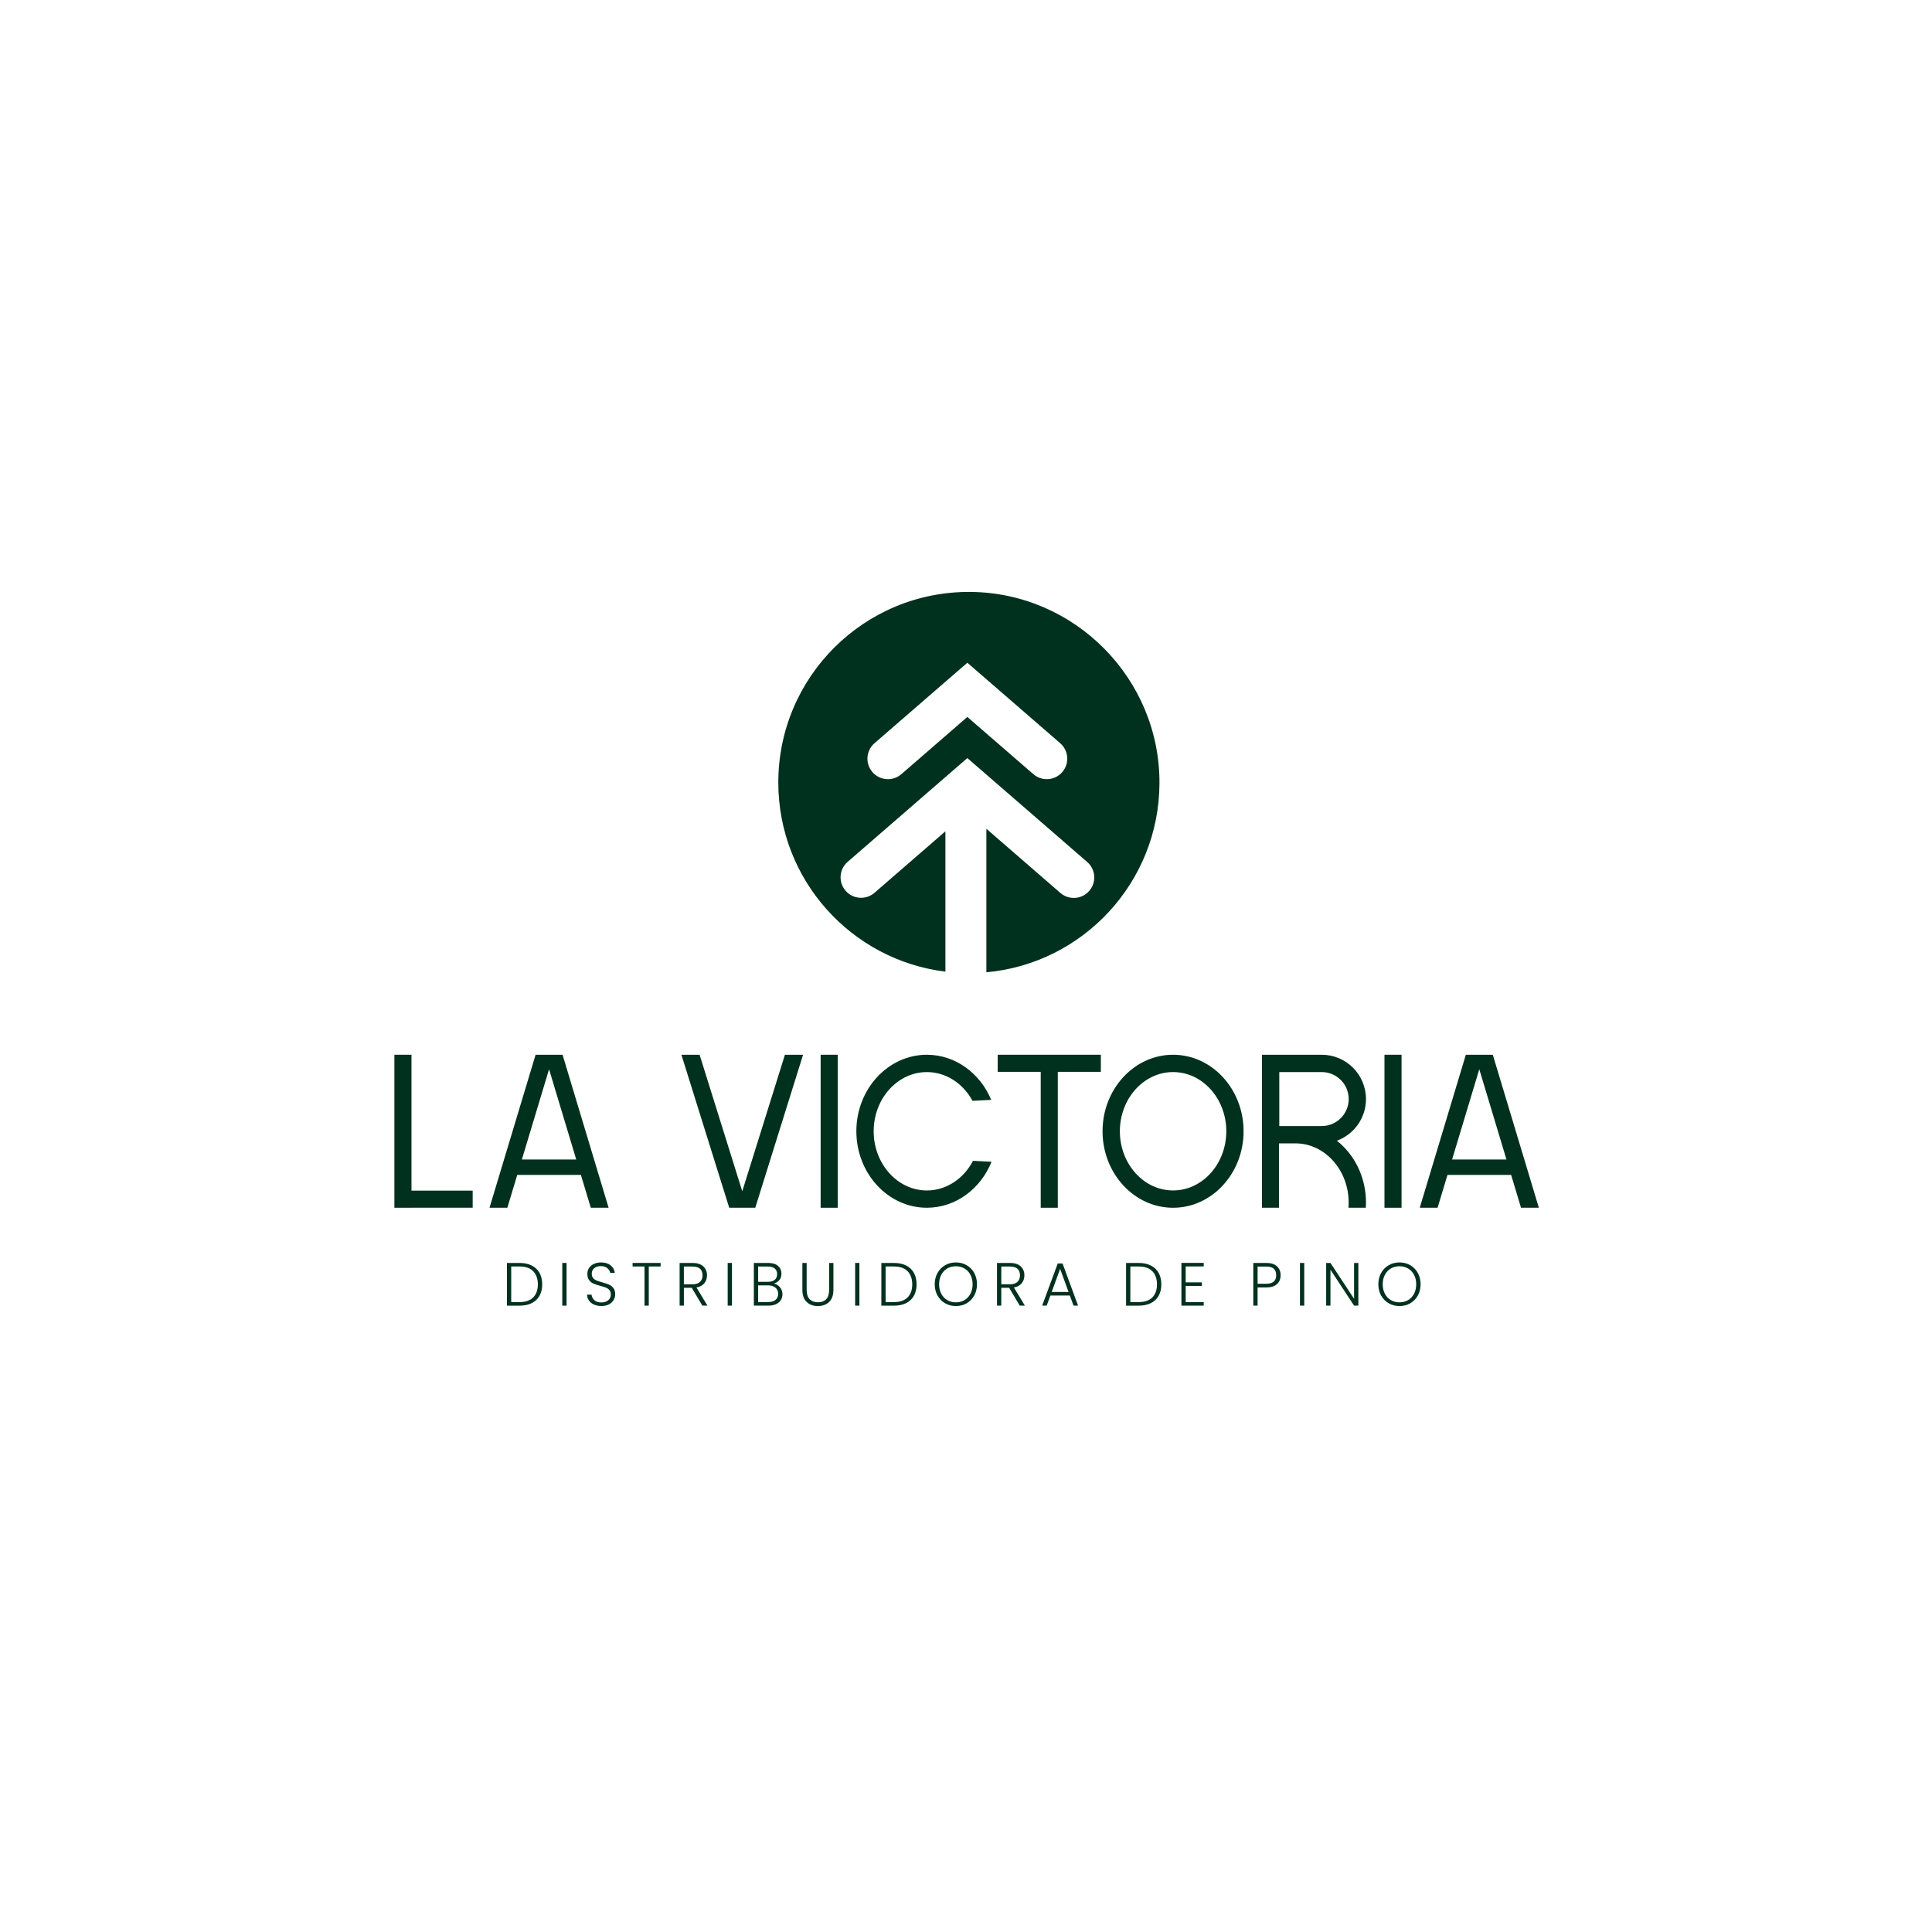
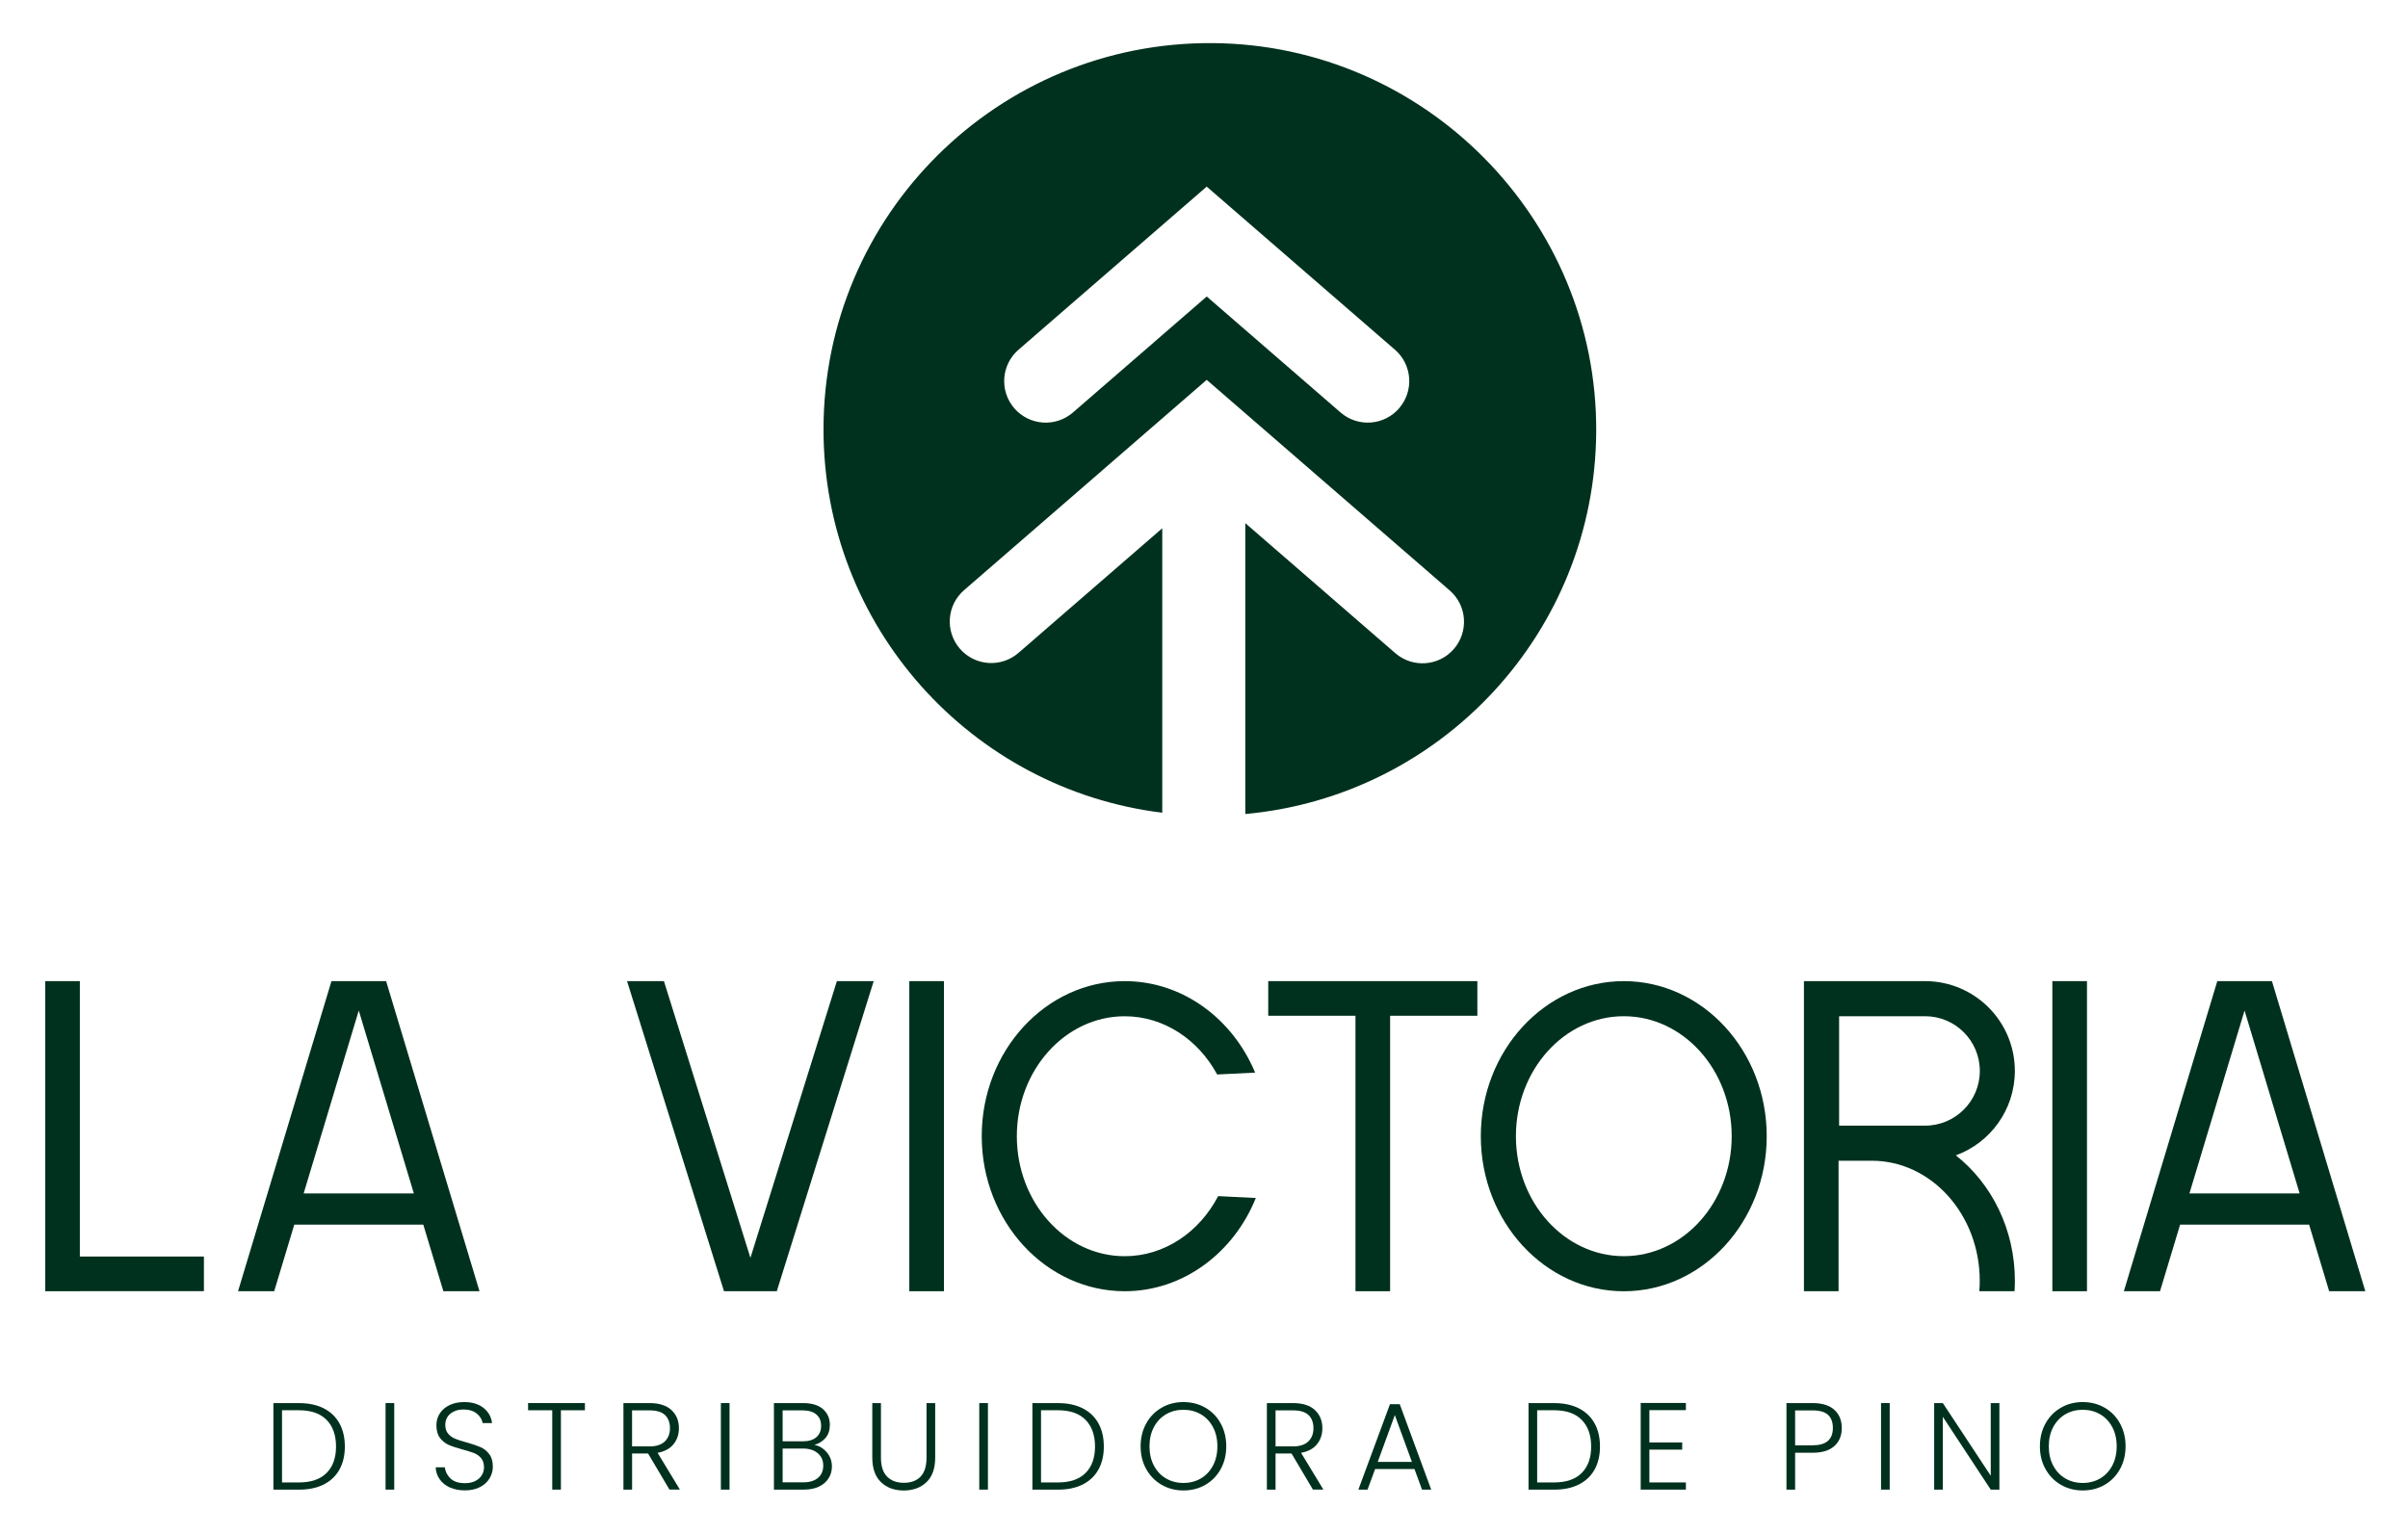
- <svg xmlns="http://www.w3.org/2000/svg" id="Capa_1" version="1.1" viewBox="0 0 1080 1080">
+ <svg xmlns="http://www.w3.org/2000/svg" id="Capa_1" version="1.1" viewBox="208 319 664 423">
  <defs>
    <style>
      .st0 {
        fill: #00311e;
      }
    </style>
  </defs>
  <g>
    <path class="st0" d="M264.23,675.12h-34.21v.02h-9.55v-.02h0v-9.55h0v-75.96h9.55v75.96h34.21v9.55Z" />
    <path class="st0" d="M340.23,675.14h-9.97l-5.54-18.37h-35.57l-5.54,18.37h-9.97l25.76-85.53h15.07l25.75,85.53ZM322.12,648.17l-15.19-50.45-15.2,50.45h30.39Z" />
    <path class="st0" d="M448.92,589.61l-26.72,85.53h-14.56l-26.73-85.53h10.17l23.85,76.32,23.84-76.32h10.15Z" />
    <path class="st0" d="M458.74,589.61h9.55v85.53h-9.55v-85.53Z" />
    <path class="st0" d="M543.89,648.91l10.4.52c-6.1,15.11-20.02,25.71-36.16,25.71-21.73,0-39.42-19.19-39.42-42.77s17.69-42.76,39.42-42.76c15.98,0,29.77,10.37,35.97,25.23l-10.47.52c-5.19-9.61-14.69-16.06-25.5-16.06-16.39,0-29.74,14.84-29.74,33.08s13.35,33.1,29.74,33.1c10.98,0,20.6-6.66,25.76-16.55h0Z" />
    <path class="st0" d="M615.37,599.16h-24.05v75.98h-9.55v-75.98h-24.06v-9.55h57.67v9.55Z" />
    <path class="st0" d="M616.33,632.38c0-23.58,17.69-42.77,39.42-42.77s39.42,19.19,39.42,42.77-17.69,42.77-39.42,42.77-39.42-19.19-39.42-42.77ZM626.01,632.38c0,18.24,13.34,33.09,29.75,33.09s29.75-14.84,29.75-33.09-13.34-33.09-29.75-33.09-29.75,14.84-29.75,33.09Z" />
    <path class="st0" d="M747.32,637.67c9.86,7.76,16.28,20.38,16.28,34.6,0,.97-.03,1.92-.1,2.87h-9.72c.1-.94.13-1.9.13-2.87,0-18.25-13.34-33.12-29.76-33.12h-9.17v35.99h-9.55v-85.53h33.39c13.69,0,24.77,11.09,24.77,24.77,0,10.7-6.78,19.82-16.28,23.29h0ZM715.13,629.47h23.71c8.33,0,15.09-6.76,15.09-15.09s-6.76-15.09-15.09-15.09h-23.71v30.18h0Z" />
    <path class="st0" d="M773.93,589.61h9.55v85.53h-9.55v-85.53Z" />
    <path class="st0" d="M860.23,675.14h-9.97l-5.53-18.37h-35.57l-5.54,18.37h-9.97l25.76-85.53h15.07l25.75,85.53ZM842.12,648.17l-15.19-50.45-15.2,50.45h30.39Z" />
  </g>
  <g>
    <path class="st0" d="M297.25,707.43c1.89.96,3.33,2.33,4.34,4.13,1,1.8,1.5,3.94,1.5,6.42s-.5,4.58-1.5,6.37-2.45,3.15-4.34,4.1c-1.89.95-4.15,1.42-6.79,1.42h-7.07v-23.87h7.07c2.64,0,4.91.48,6.79,1.43ZM298.05,725.27c1.74-1.74,2.61-4.17,2.61-7.29s-.87-5.59-2.61-7.36-4.27-2.65-7.6-2.65h-4.68v19.91h4.68c3.32,0,5.86-.87,7.6-2.61Z" />
    <path class="st0" d="M316.71,705.99v23.87h-2.39v-23.87h2.39Z" />
    <path class="st0" d="M332.05,729.28c-1.19-.55-2.13-1.31-2.82-2.29-.68-.98-1.05-2.07-1.09-3.28h2.53c.11,1.16.63,2.18,1.54,3.06.91.88,2.24,1.31,3.99,1.31,1.62,0,2.9-.42,3.84-1.25.94-.83,1.42-1.88,1.42-3.16,0-1.02-.26-1.85-.79-2.48-.52-.63-1.17-1.09-1.95-1.4-.77-.31-1.84-.64-3.21-1.01-1.59-.43-2.86-.85-3.79-1.26-.93-.41-1.73-1.05-2.39-1.91s-.99-2.04-.99-3.52c0-1.23.32-2.33.96-3.29.64-.97,1.54-1.72,2.7-2.27s2.49-.82,4-.82c2.21,0,3.99.54,5.34,1.62s2.13,2.47,2.34,4.18h-2.59c-.16-.98-.69-1.85-1.6-2.61-.91-.76-2.14-1.14-3.69-1.14-1.43,0-2.63.38-3.58,1.14s-1.43,1.8-1.43,3.12c0,1,.26,1.81.79,2.42.52.62,1.18,1.08,1.96,1.4s1.85.66,3.19,1.02c1.55.43,2.8.86,3.76,1.28s1.76,1.06,2.42,1.93.99,2.03.99,3.48c0,1.12-.3,2.17-.89,3.18-.59,1-1.47,1.81-2.63,2.42-1.16.61-2.55.92-4.17.92s-2.95-.27-4.15-.82Z" />
    <path class="st0" d="M369.29,705.99v1.98h-6.62v21.89h-2.39v-21.89h-6.66v-1.98h15.67Z" />
    <path class="st0" d="M392.61,729.86l-5.91-9.97h-4.4v9.97h-2.39v-23.87h7.17c2.66,0,4.68.64,6.06,1.91,1.38,1.28,2.07,2.95,2.07,5.02,0,1.73-.5,3.2-1.49,4.42s-2.45,2.01-4.39,2.37l6.15,10.14h-2.87ZM382.29,717.94h4.81c1.87,0,3.27-.46,4.22-1.37.94-.91,1.42-2.13,1.42-3.65s-.46-2.78-1.37-3.64-2.34-1.28-4.3-1.28h-4.78v9.94Z" />
    <path class="st0" d="M409.17,705.99v23.87h-2.39v-23.87h2.39Z" />
    <path class="st0" d="M436,719.58c.93,1.12,1.4,2.41,1.4,3.89,0,1.21-.3,2.29-.91,3.26-.6.97-1.49,1.73-2.65,2.29-1.16.56-2.55.84-4.17.84h-8.26v-23.87h8.02c2.41,0,4.25.56,5.51,1.67,1.26,1.12,1.89,2.56,1.89,4.34,0,1.48-.4,2.68-1.19,3.6-.8.92-1.82,1.57-3.07,1.93,1.34.25,2.48.93,3.41,2.05ZM423.81,716.54h5.56c1.62,0,2.86-.38,3.74-1.14.88-.76,1.31-1.82,1.31-3.16s-.44-2.36-1.31-3.11c-.88-.75-2.16-1.13-3.84-1.13h-5.46v8.54ZM433.56,726.62c.97-.82,1.45-1.95,1.45-3.38s-.51-2.58-1.52-3.43-2.37-1.28-4.08-1.28h-5.6v9.32h5.7c1.73,0,3.08-.41,4.05-1.23Z" />
    <path class="st0" d="M450.92,705.99v15.02c0,2.37.56,4.12,1.69,5.26,1.13,1.14,2.67,1.71,4.63,1.71s3.49-.56,4.59-1.69c1.1-1.13,1.66-2.89,1.66-5.28v-15.02h2.39v14.99c0,3.03-.8,5.3-2.41,6.83-1.6,1.52-3.69,2.29-6.27,2.29s-4.66-.76-6.26-2.29c-1.61-1.53-2.41-3.8-2.41-6.83v-14.99h2.39Z" />
    <path class="st0" d="M480.42,705.99v23.87h-2.39v-23.87h2.39Z" />
    <path class="st0" d="M506.54,707.43c1.89.96,3.33,2.33,4.34,4.13,1,1.8,1.5,3.94,1.5,6.42s-.5,4.58-1.5,6.37c-1,1.79-2.45,3.15-4.34,4.1-1.89.95-4.15,1.42-6.79,1.42h-7.07v-23.87h7.07c2.64,0,4.91.48,6.79,1.43ZM507.34,725.27c1.74-1.74,2.61-4.17,2.61-7.29s-.87-5.59-2.61-7.36-4.27-2.65-7.6-2.65h-4.68v19.91h4.68c3.32,0,5.86-.87,7.6-2.61Z" />
    <path class="st0" d="M528.32,728.54c-1.8-1.04-3.21-2.48-4.25-4.34-1.04-1.85-1.55-3.96-1.55-6.3s.52-4.44,1.55-6.3,2.45-3.3,4.25-4.34c1.8-1.04,3.8-1.55,6.01-1.55s4.25.52,6.04,1.55c1.8,1.04,3.21,2.48,4.23,4.34s1.54,3.96,1.54,6.3-.51,4.45-1.54,6.3c-1.02,1.86-2.44,3.3-4.23,4.34-1.8,1.04-3.81,1.55-6.04,1.55s-4.21-.52-6.01-1.55ZM539.11,726.79c1.41-.82,2.53-2,3.35-3.53.82-1.54,1.23-3.32,1.23-5.34s-.41-3.8-1.23-5.33c-.82-1.52-1.93-2.7-3.35-3.52s-3-1.23-4.78-1.23-3.37.41-4.78,1.23c-1.41.82-2.53,1.99-3.35,3.52-.82,1.53-1.23,3.3-1.23,5.33s.41,3.81,1.23,5.34,1.93,2.71,3.35,3.53c1.41.82,3,1.23,4.78,1.23s3.37-.41,4.78-1.23Z" />
    <path class="st0" d="M570.04,729.86l-5.91-9.97h-4.4v9.97h-2.39v-23.87h7.17c2.66,0,4.68.64,6.06,1.91,1.38,1.28,2.07,2.95,2.07,5.02,0,1.73-.5,3.2-1.48,4.42-.99,1.22-2.45,2.01-4.39,2.37l6.15,10.14h-2.87ZM559.73,717.94h4.81c1.87,0,3.27-.46,4.22-1.37s1.42-2.13,1.42-3.65-.46-2.78-1.37-3.64c-.91-.85-2.34-1.28-4.3-1.28h-4.78v9.94Z" />
    <path class="st0" d="M598.04,724.19h-10.86l-2.08,5.67h-2.53l8.71-23.56h2.7l8.67,23.56h-2.53l-2.08-5.67ZM597.33,722.21l-4.71-12.91-4.71,12.91h9.42Z" />
    <path class="st0" d="M643.35,707.43c1.89.96,3.33,2.33,4.34,4.13,1,1.8,1.5,3.94,1.5,6.42s-.5,4.58-1.5,6.37c-1,1.79-2.45,3.15-4.34,4.1-1.89.95-4.15,1.42-6.79,1.42h-7.07v-23.87h7.07c2.64,0,4.91.48,6.79,1.43ZM644.15,725.27c1.74-1.74,2.61-4.17,2.61-7.29s-.87-5.59-2.61-7.36-4.27-2.65-7.6-2.65h-4.68v19.91h4.68c3.32,0,5.86-.87,7.6-2.61Z" />
    <path class="st0" d="M662.81,707.94v8.91h9.05v1.98h-9.05v9.05h10.07v1.98h-12.46v-23.9h12.46v1.98h-10.07Z" />
    <path class="st0" d="M713.85,717.81c-1.34,1.25-3.36,1.88-6.04,1.88h-4.81v10.17h-2.39v-23.87h7.2c2.66,0,4.67.63,6.03,1.88,1.35,1.25,2.03,2.91,2.03,4.99s-.67,3.7-2.01,4.95ZM713.41,712.86c0-1.59-.44-2.8-1.33-3.62s-2.31-1.23-4.27-1.23h-4.81v9.63h4.81c3.73,0,5.6-1.59,5.6-4.78Z" />
    <path class="st0" d="M729.08,705.99v23.87h-2.39v-23.87h2.39Z" />
    <path class="st0" d="M759.33,729.86h-2.39l-13.21-20.08v20.08h-2.39v-23.87h2.39l13.21,20.04v-20.04h2.39v23.87Z" />
    <path class="st0" d="M776.3,728.54c-1.8-1.04-3.21-2.48-4.25-4.34-1.04-1.85-1.55-3.96-1.55-6.3s.52-4.44,1.55-6.3,2.45-3.3,4.25-4.34c1.8-1.04,3.8-1.55,6.01-1.55s4.25.52,6.04,1.55c1.8,1.04,3.21,2.48,4.23,4.34s1.54,3.96,1.54,6.3-.51,4.45-1.54,6.3c-1.02,1.86-2.44,3.3-4.23,4.34-1.8,1.04-3.81,1.55-6.04,1.55s-4.21-.52-6.01-1.55ZM787.09,726.79c1.41-.82,2.53-2,3.35-3.53.82-1.54,1.23-3.32,1.23-5.34s-.41-3.8-1.23-5.33c-.82-1.52-1.93-2.7-3.35-3.52s-3-1.23-4.78-1.23-3.37.41-4.78,1.23c-1.41.82-2.53,1.99-3.35,3.52-.82,1.53-1.23,3.3-1.23,5.33s.41,3.81,1.23,5.34,1.93,2.71,3.35,3.53c1.41.82,3,1.23,4.78,1.23s3.37-.41,4.78-1.23Z" />
  </g>
  <path class="st0" d="M542.41,330.89c-59.2-.43-107.33,47.43-107.33,106.53,0,54.4,40.77,99.27,93.41,105.74v-78.45l-39.65,34.37c-4.78,4.14-12.01,3.63-16.15-1.15h0c-4.14-4.78-3.63-12.01,1.15-16.15l49.43-42.86,17.48-15.15,17.48,15.15,49.52,42.93c4.78,4.14,5.29,11.37,1.15,16.15h0c-4.14,4.78-11.37,5.29-16.15,1.15l-41.36-35.86v80.23c54.05-4.92,96.44-50.2,96.76-105.46.35-58.54-47.21-106.75-105.75-107.17ZM593.81,431.61c-4.14,4.78-11.37,5.3-16.15,1.16-8.07-7-20.06-17.39-28.16-24.41-5.15-4.47-8.74-7.58-8.74-7.58l-36.9,31.99c-4.78,4.14-12.01,3.63-16.16-1.15h0c-4.14-4.78-3.63-12.01,1.15-16.16l51.9-44.99,17.48,15.15,34.42,29.83c4.78,4.14,5.3,11.38,1.15,16.15h0Z" />
</svg>
